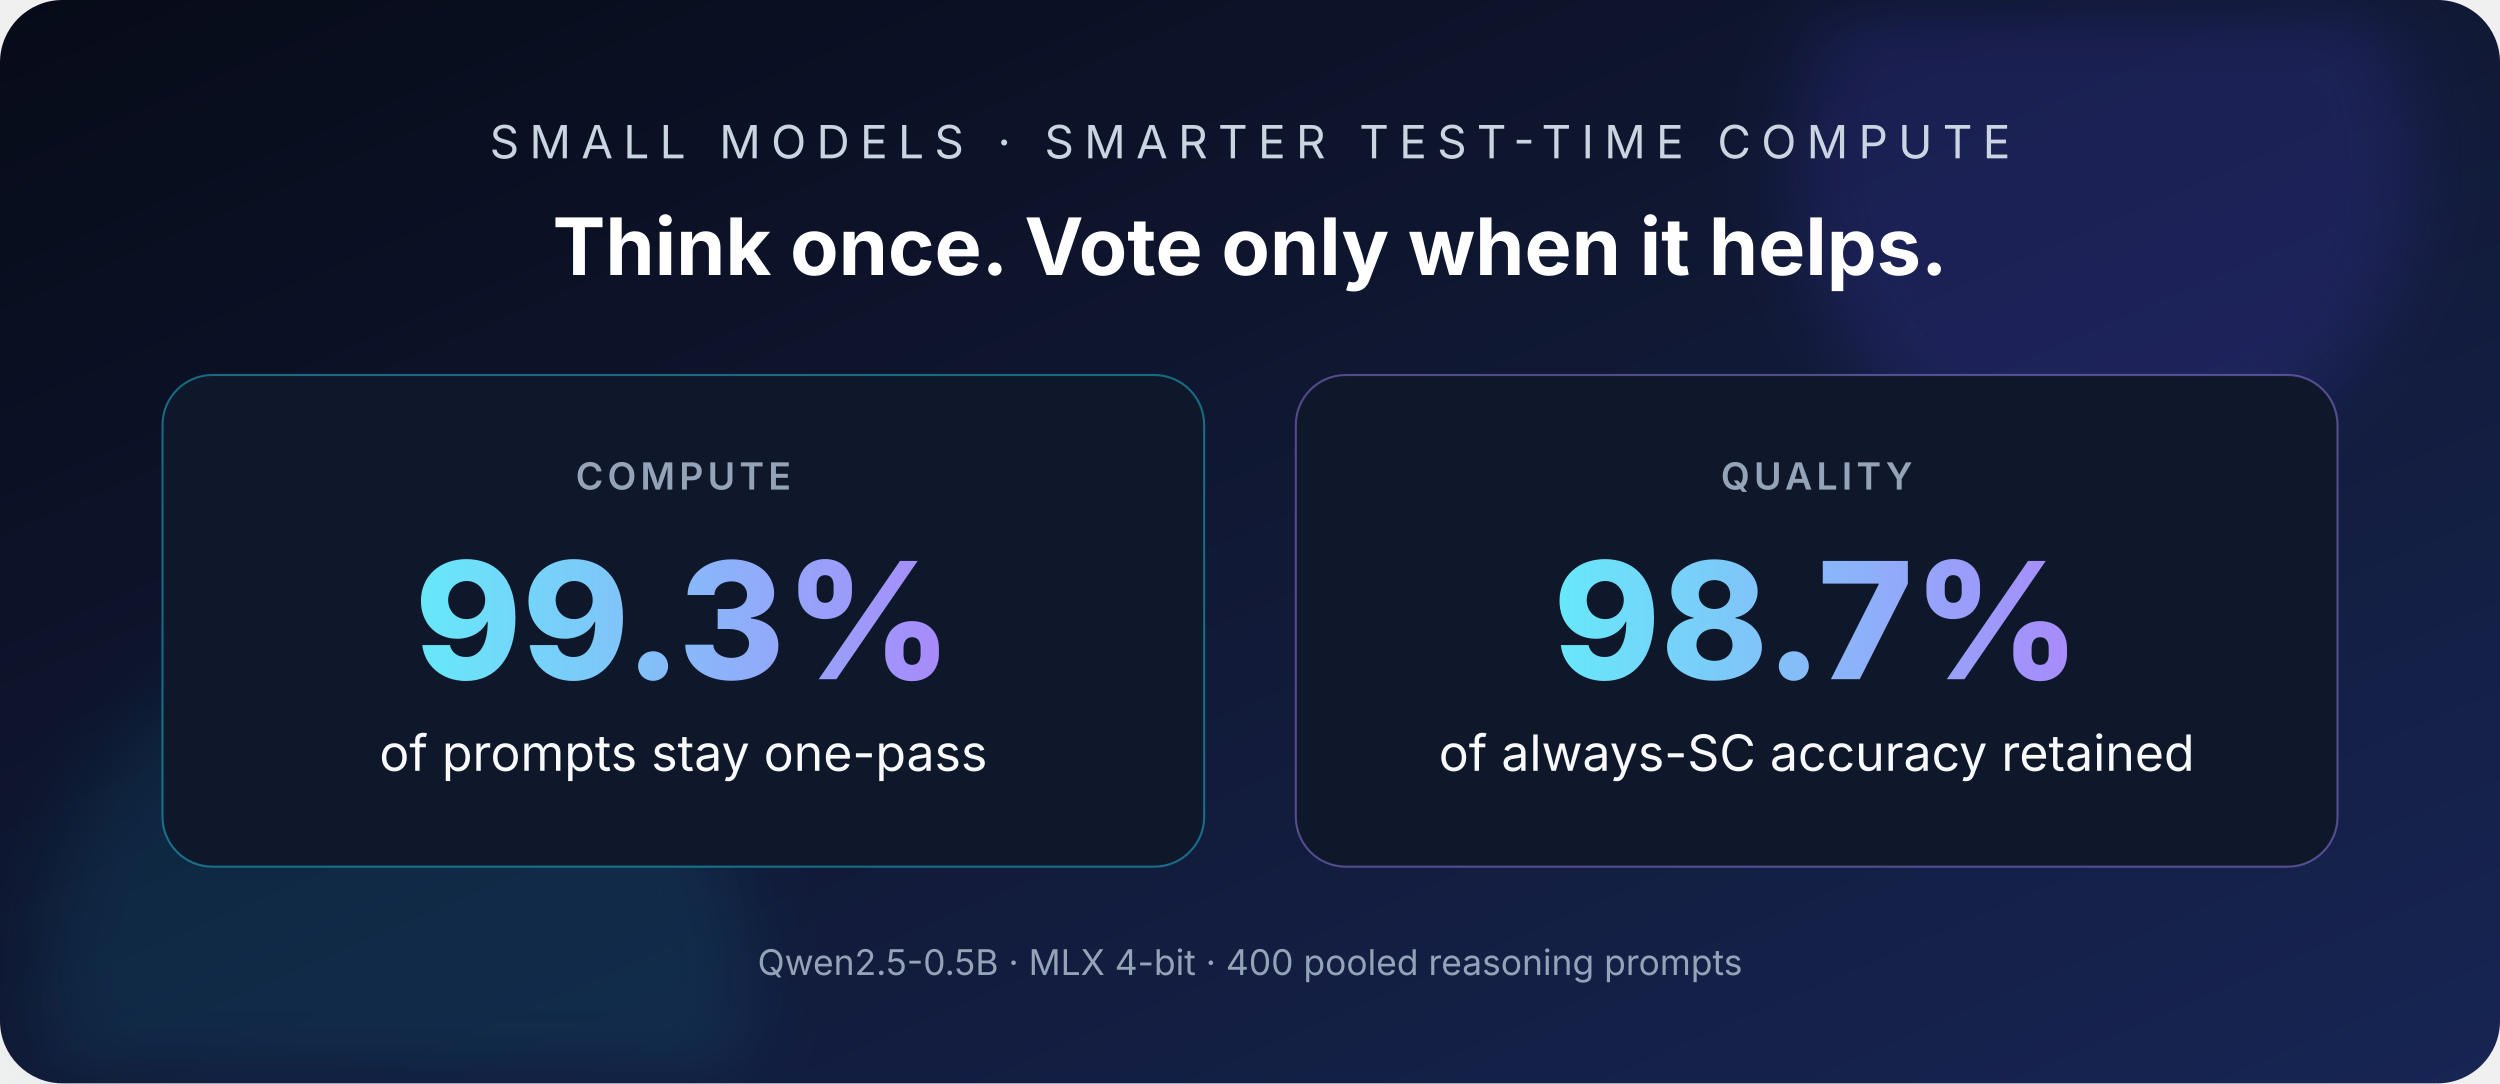
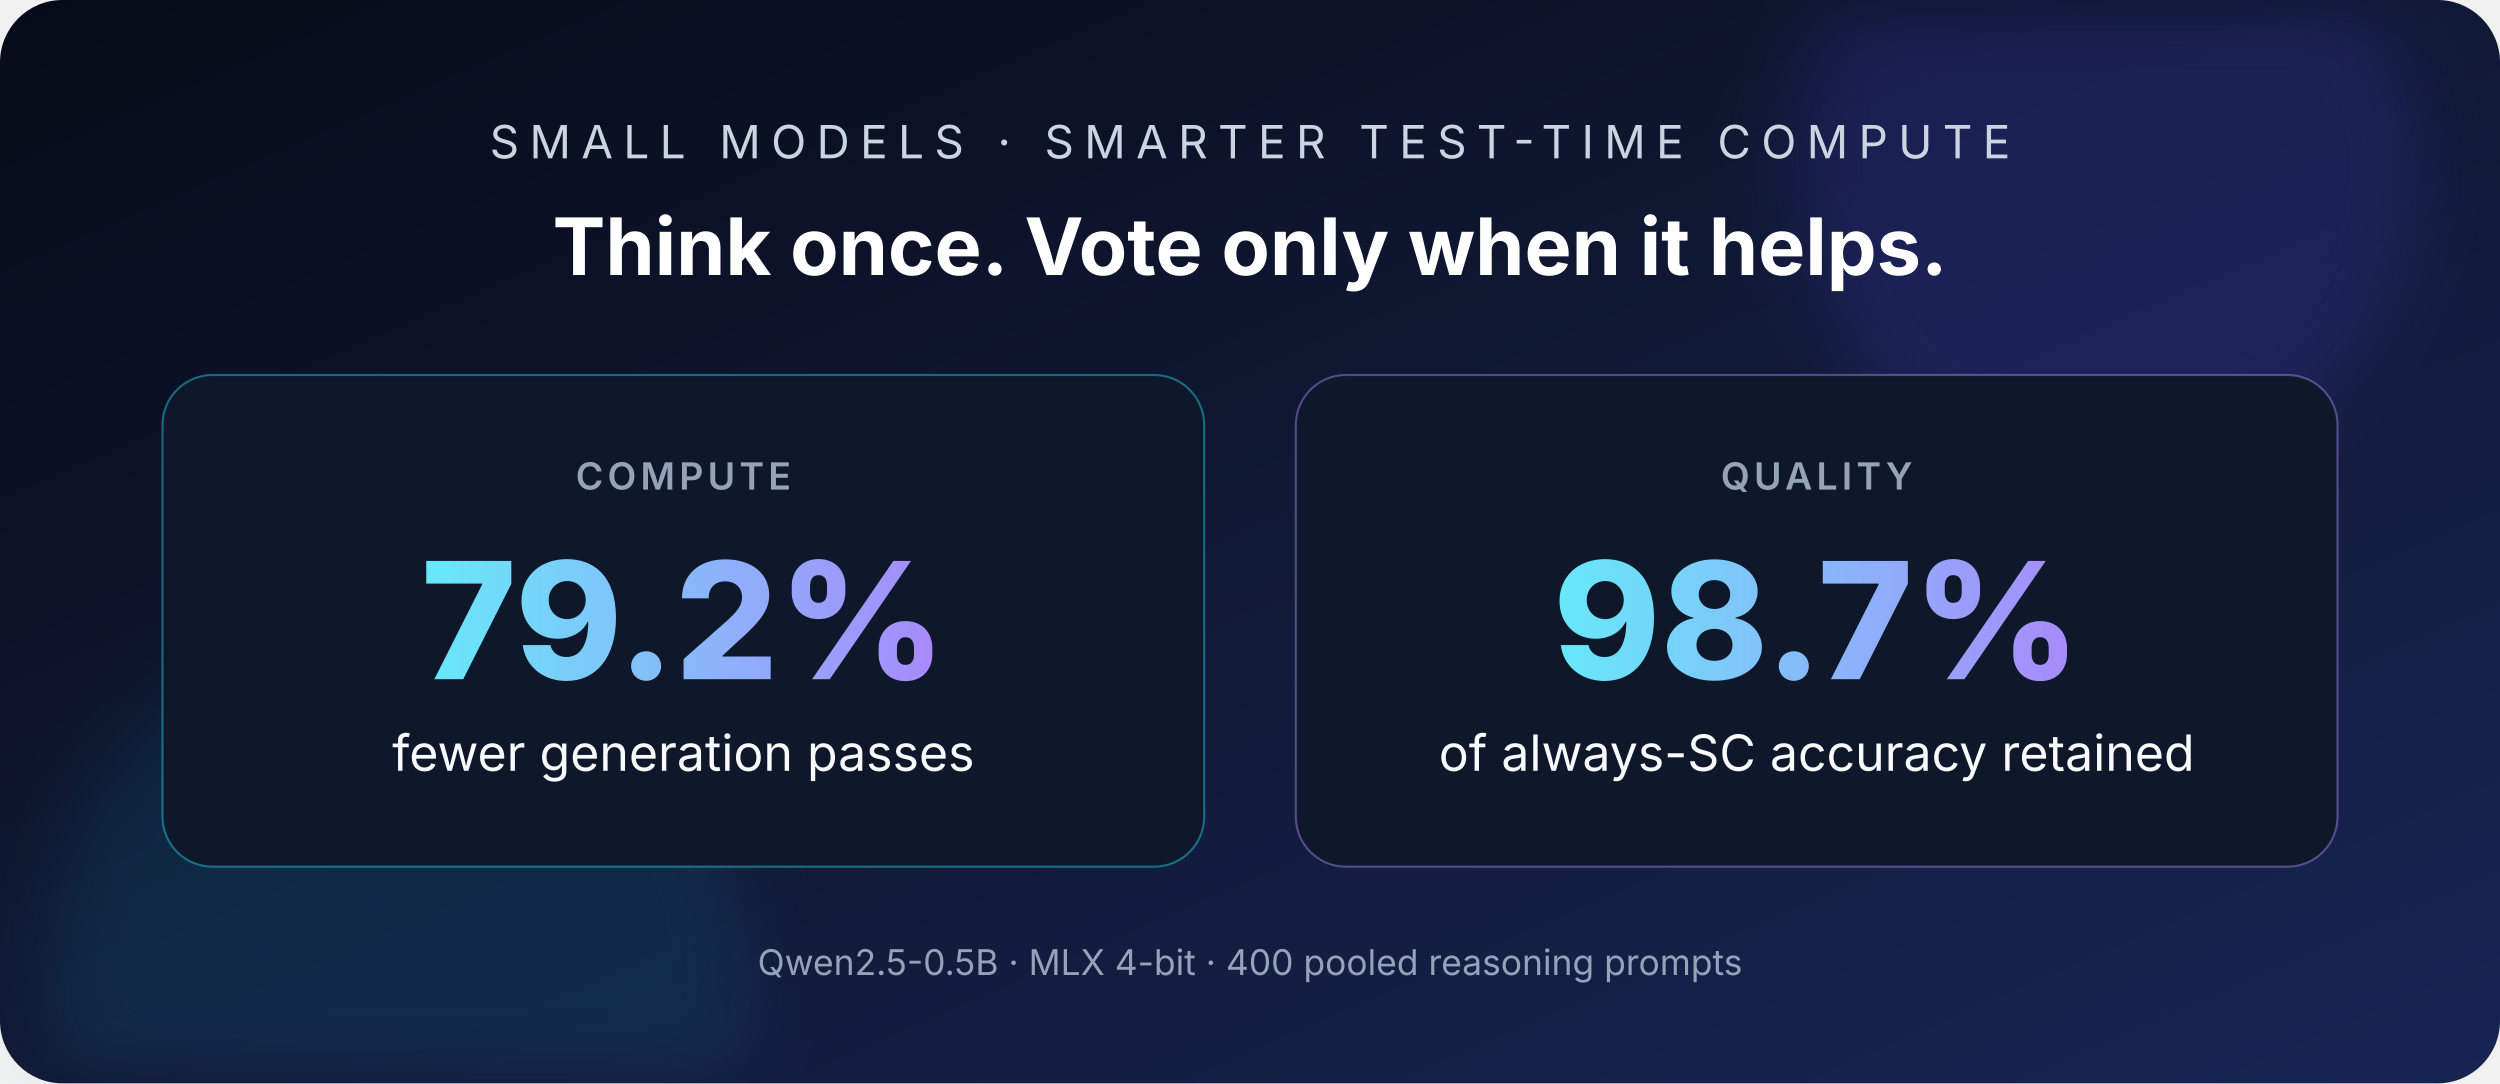
<svg xmlns="http://www.w3.org/2000/svg" width="1200" height="520" viewBox="0 0 1200 520" role="img" aria-labelledby="title desc">
  <defs>
    <linearGradient id="bg" x1="0" y1="0" x2="1" y2="1">
      <stop offset="0" stop-color="#070b18" />
      <stop offset="0.55" stop-color="#111a38" />
      <stop offset="1" stop-color="#172554" />
    </linearGradient>
    <linearGradient id="accent" x1="0" y1="0" x2="1" y2="0">
      <stop offset="0" stop-color="#67e8f9" />
      <stop offset="1" stop-color="#a78bfa" />
    </linearGradient>
    <filter id="glow" x="-30%" y="-30%" width="160%" height="160%">
      <feGaussianBlur stdDeviation="18" />
    </filter>
  </defs>
  <rect width="1200" height="520" rx="30" fill="url(#bg)" />
  <circle cx="1010" cy="80" r="150" fill="#4f46e5" opacity=".18" filter="url(#glow)" />
  <circle cx="190" cy="470" r="170" fill="#0891b2" opacity=".14" filter="url(#glow)" />
  <text x="600" y="76" text-anchor="middle" fill="#cbd5e1" font-family="Inter,ui-sans-serif,system-ui" font-size="22" letter-spacing="5">SMALL MODELS · SMARTER TEST-TIME COMPUTE</text>
  <text x="600" y="132" text-anchor="middle" fill="#ffffff" font-family="Inter,ui-sans-serif,system-ui" font-size="38" font-weight="700">Think once. Vote only when it helps.</text>
  <rect x="78" y="180" width="500" height="236" rx="24" fill="#0f172a" stroke="#22d3ee" stroke-opacity=".45" />
  <text x="328" y="235" text-anchor="middle" fill="#94a3b8" font-family="Inter,ui-sans-serif,system-ui" font-size="18" font-weight="600" letter-spacing="2">COMPUTE</text>
-   <text x="328" y="326" text-anchor="middle" fill="url(#accent)" font-family="Inter,ui-sans-serif,system-ui" font-size="78" font-weight="800">99.3%</text>
-   <text x="328" y="370" text-anchor="middle" fill="#f8fafc" font-family="Inter,ui-sans-serif,system-ui" font-size="24">of prompts stay one-pass</text>
+   <text x="328" y="326" text-anchor="middle" fill="url(#accent)" font-family="Inter,ui-sans-serif,system-ui" font-size="78" font-weight="800">79.2%</text>
+   <text x="328" y="370" text-anchor="middle" fill="#f8fafc" font-family="Inter,ui-sans-serif,system-ui" font-size="24">fewer generation passes</text>
  <rect x="622" y="180" width="500" height="236" rx="24" fill="#0f172a" stroke="#a78bfa" stroke-opacity=".45" />
  <text x="872" y="235" text-anchor="middle" fill="#94a3b8" font-family="Inter,ui-sans-serif,system-ui" font-size="18" font-weight="600" letter-spacing="2">QUALITY</text>
  <text x="872" y="326" text-anchor="middle" fill="url(#accent)" font-family="Inter,ui-sans-serif,system-ui" font-size="78" font-weight="800">98.7%</text>
  <text x="872" y="370" text-anchor="middle" fill="#f8fafc" font-family="Inter,ui-sans-serif,system-ui" font-size="24">of always-SC accuracy retained</text>
  <text x="600" y="468" text-anchor="middle" fill="#94a3b8" font-family="Inter,ui-sans-serif,system-ui" font-size="17">Qwen2.5-0.5B · MLX 4-bit · 400 pooled reasoning prompts</text>
</svg>
